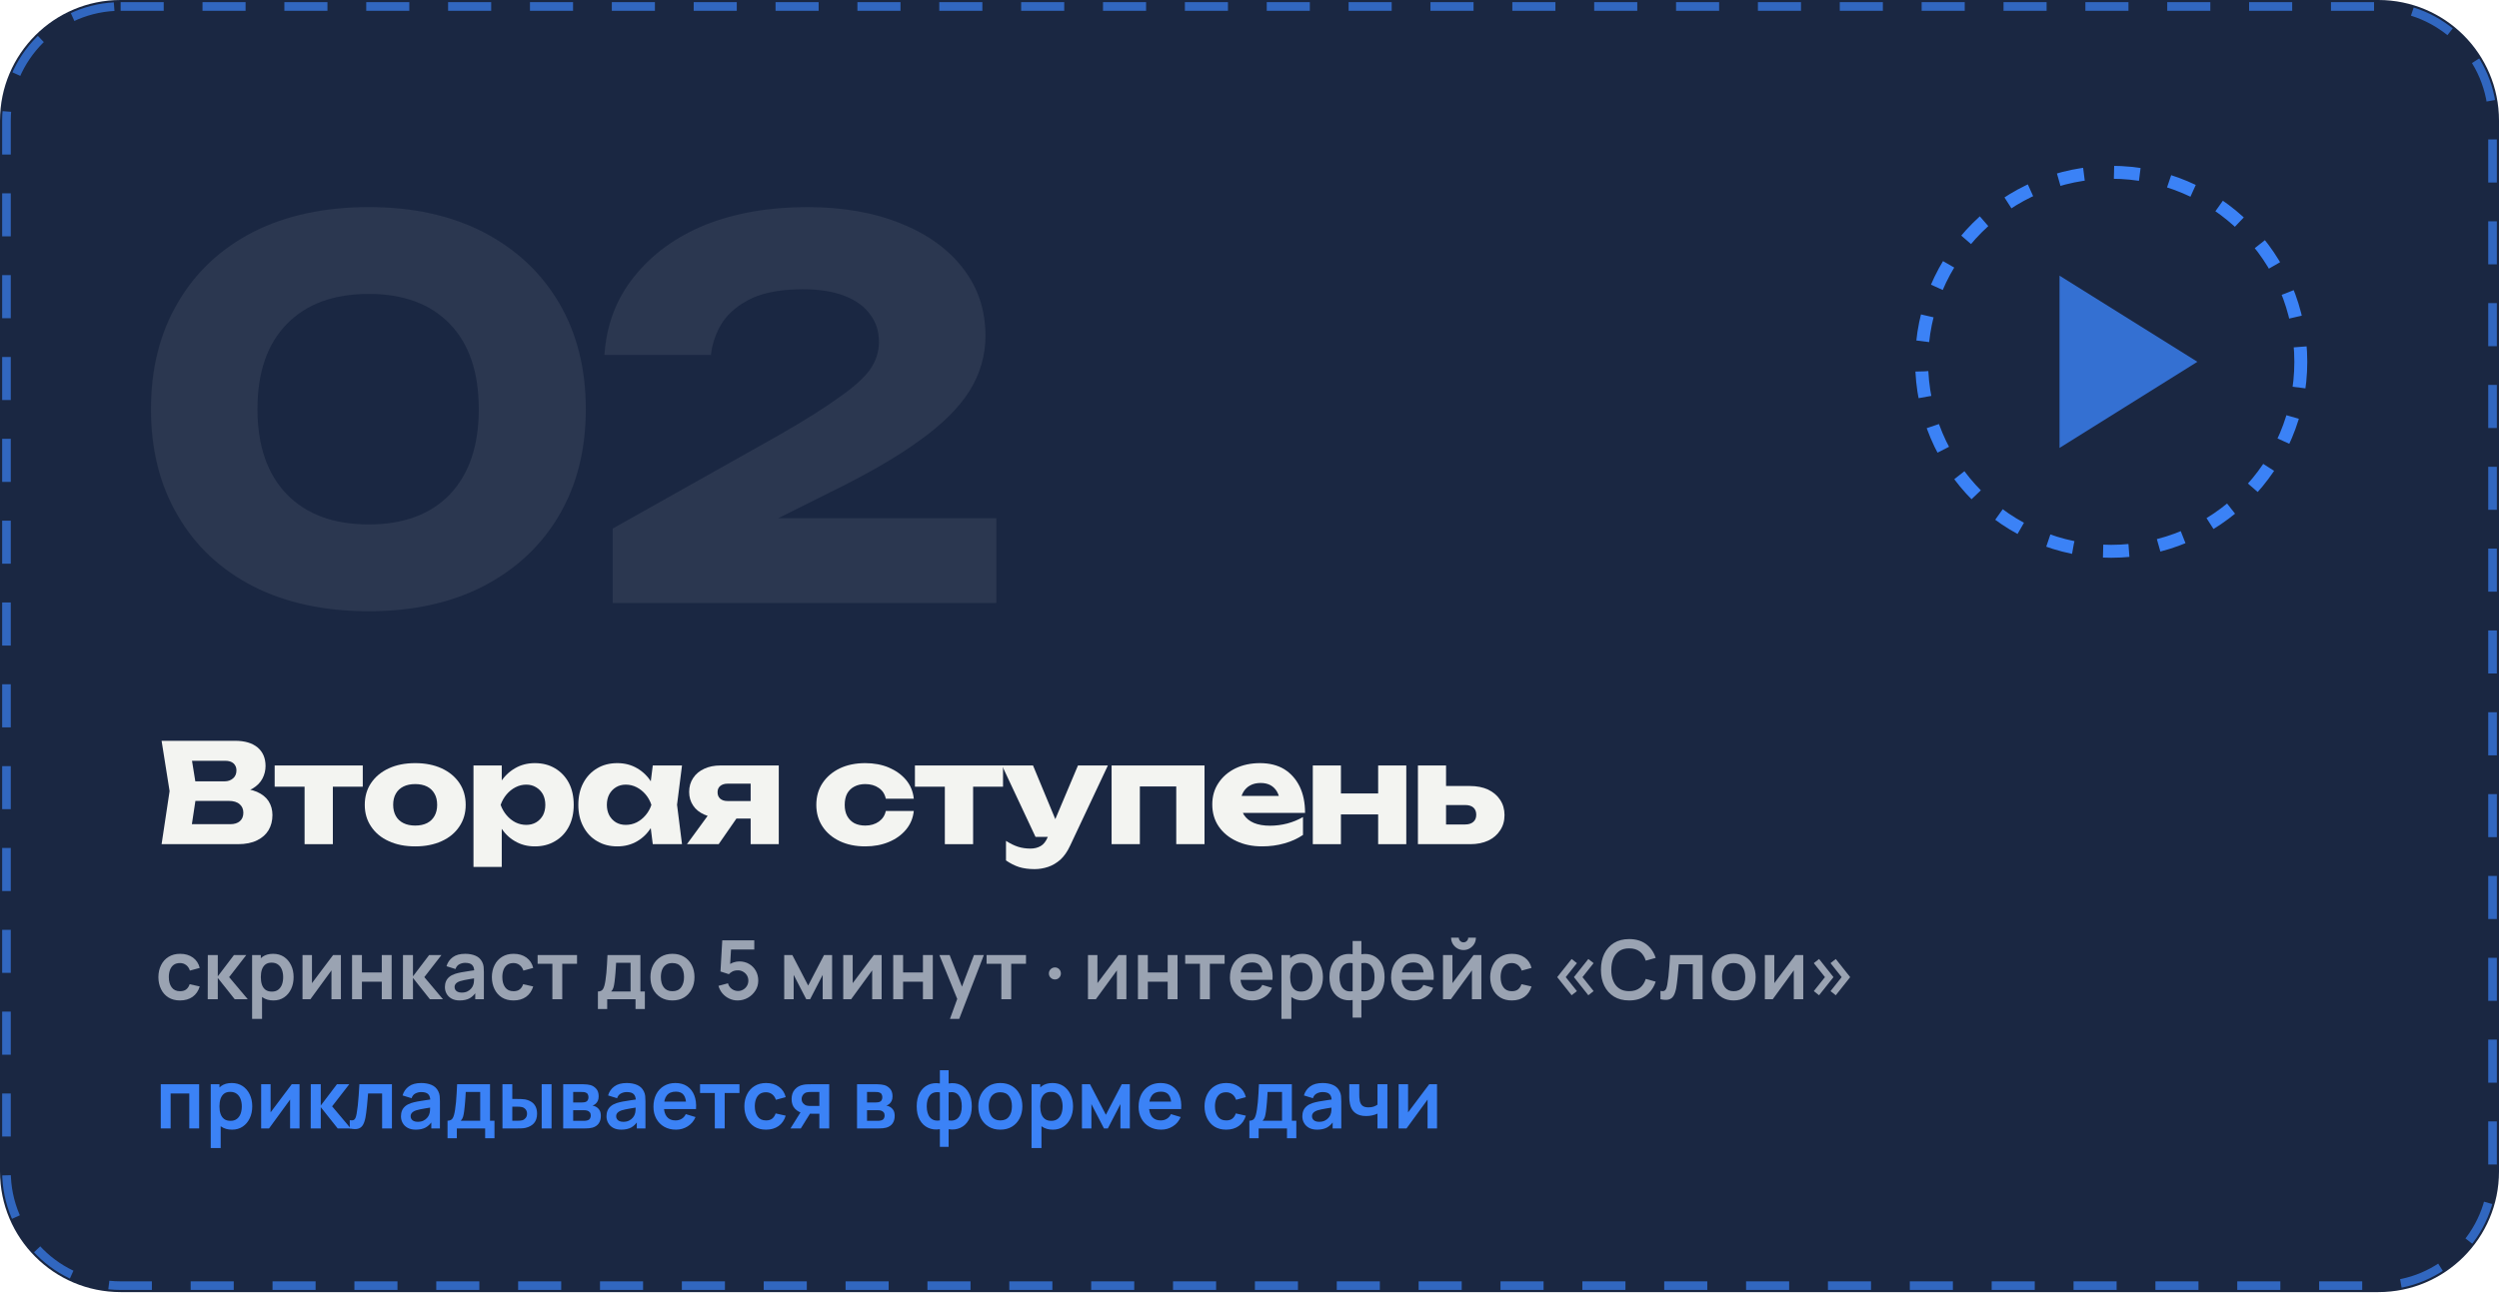
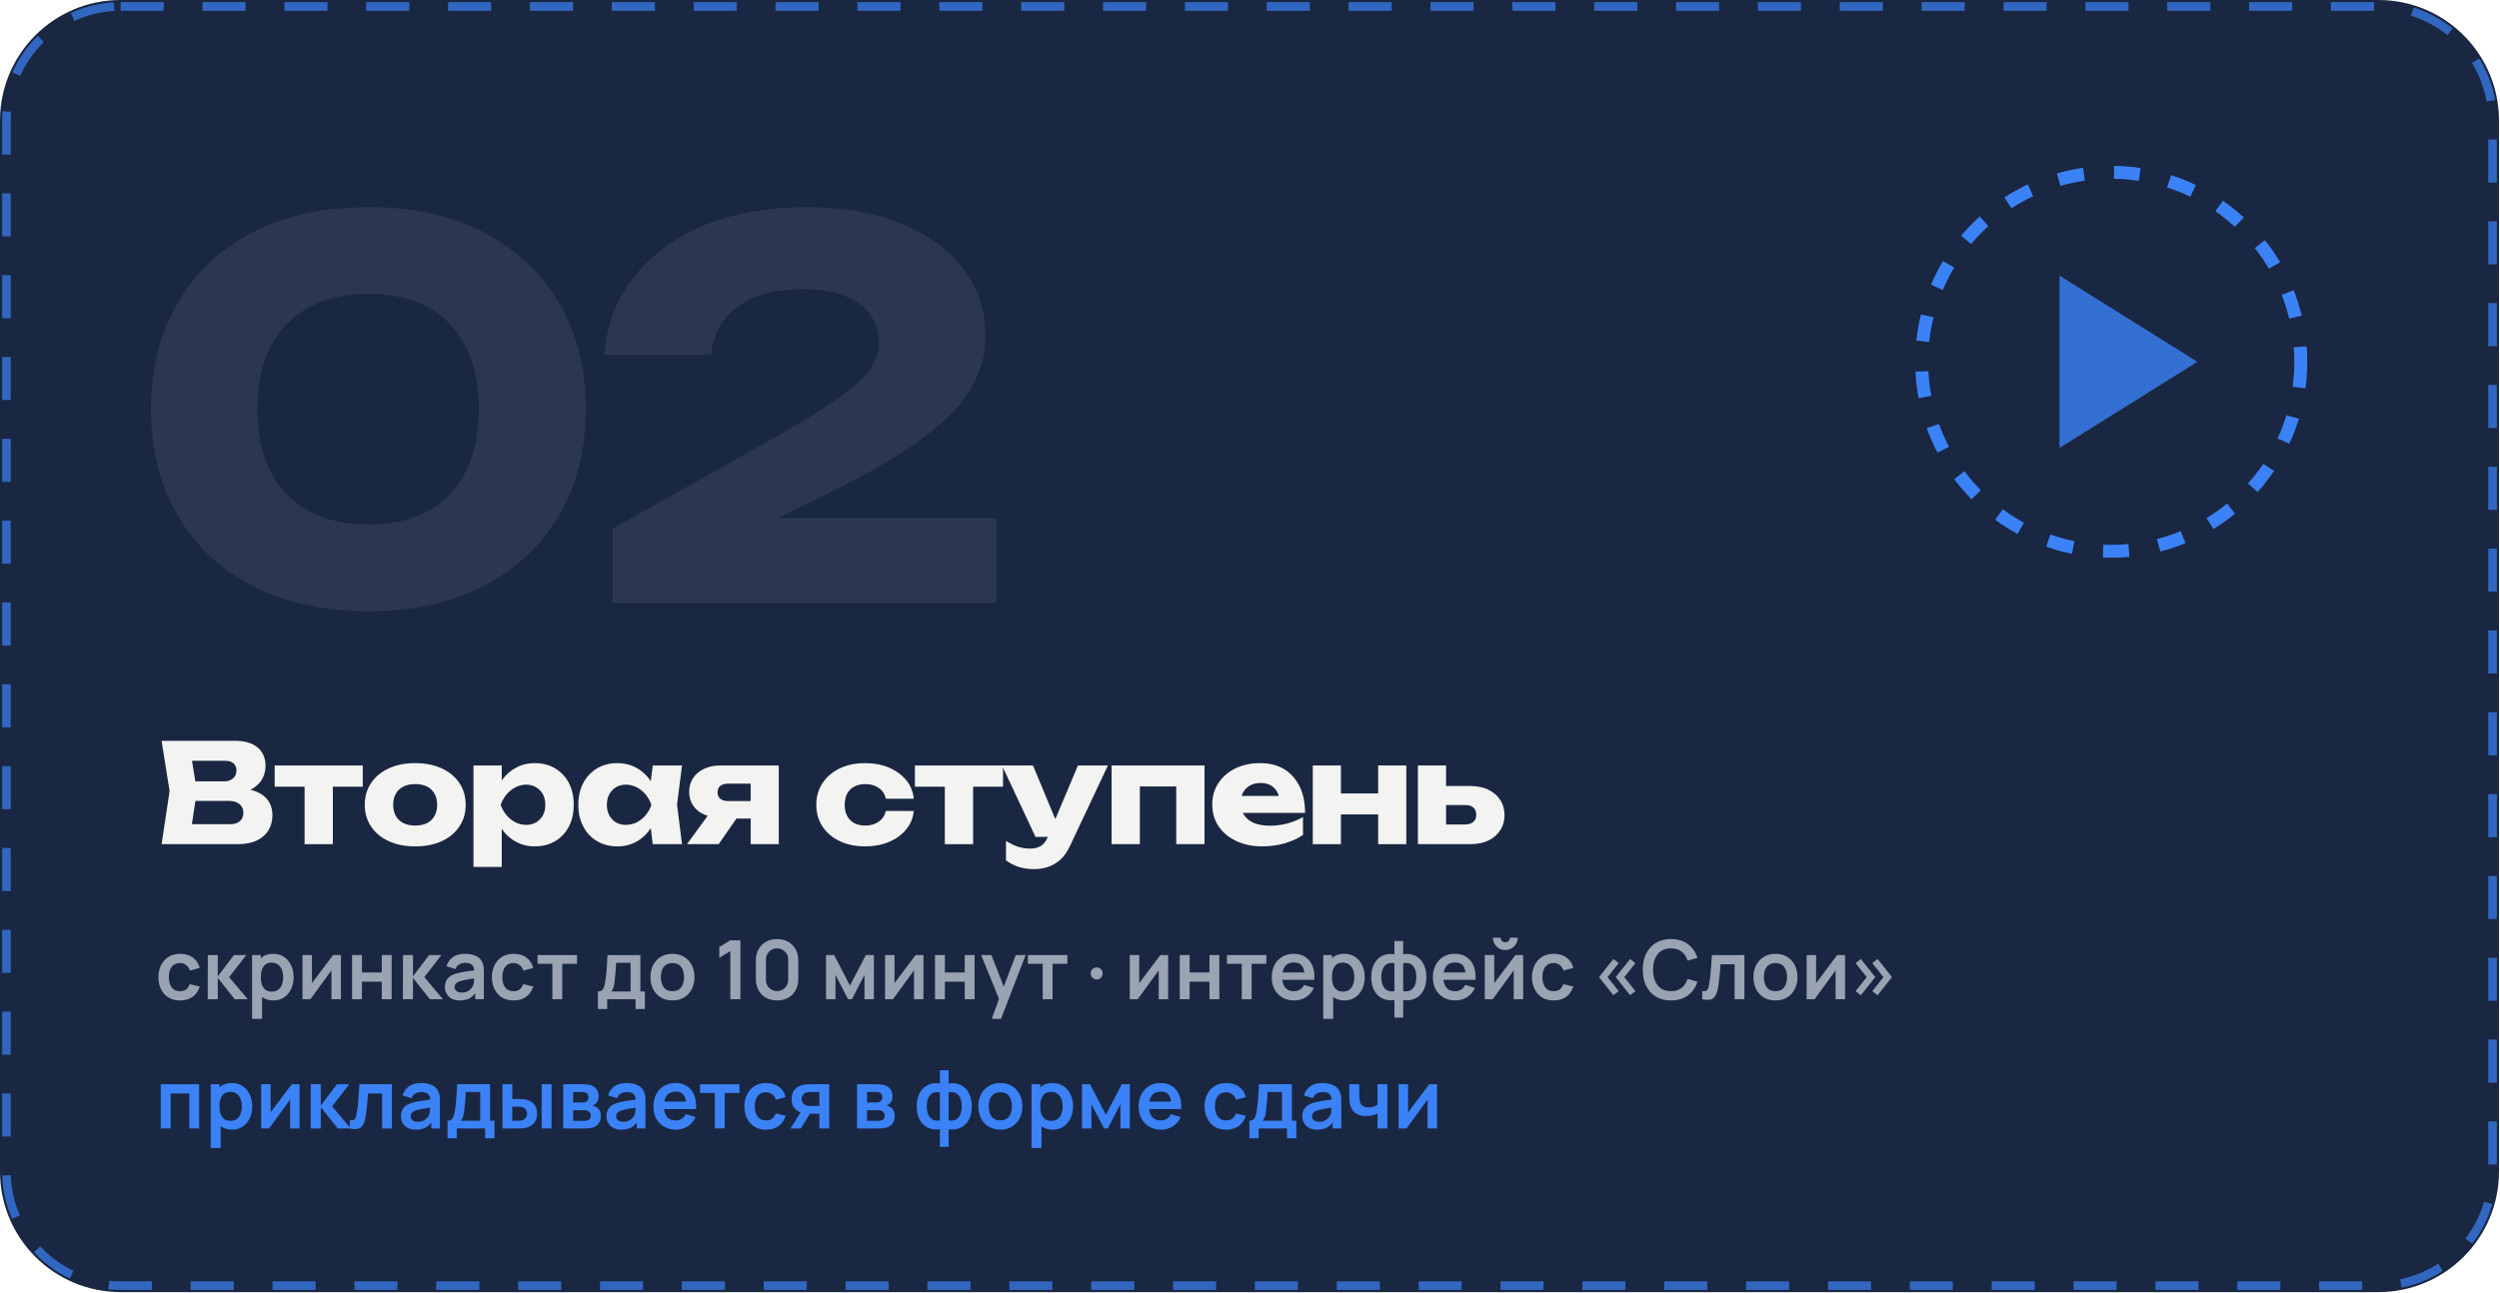
<svg xmlns="http://www.w3.org/2000/svg" width="580" height="300" viewBox="0 0 580 300" role="img" aria-labelledby="t d">
  <defs>
    <linearGradient id="cta" x1="0" y1="0" x2="1" y2="0.35">
      <stop offset="0" stop-color="#1D4ED8" />
      <stop offset=".45" stop-color="#2563EB" />
      <stop offset="1.4" stop-color="#38BDF8" />
    </linearGradient>
    <path id="U-zero" d="M463 -16Q335 -16 240 32Q145 81 94 169Q42 257 42 375Q42 493 94 581Q145 669 240 718Q335 766 463 766Q590 766 684 718Q779 669 831 581Q883 493 883 375Q883 257 831 169Q779 81 684 32Q590 -16 463 -16ZM463 152Q564 152 620 210Q676 269 676 375Q676 482 620 540Q564 598 463 598Q362 598 305 540Q248 482 248 375Q248 269 305 210Q362 152 463 152Z" />
    <path id="U-two" d="M34 480Q40 568 92 632Q144 697 230 732Q317 766 426 766Q530 766 608 734Q685 703 728 647Q771 591 771 517Q771 460 740 410Q709 361 643 314Q577 266 470 214L264 111L256 164H792V0H50V144L372 325Q447 368 488 398Q530 427 548 452Q565 477 565 505Q565 536 548 558Q532 581 499 594Q466 607 418 607Q358 607 320 590Q282 572 263 544Q244 515 240 480Z" />
    <path id="U-uni0412" d="M578 367 595 406Q682 404 738 380Q795 355 823 312Q851 268 851 211Q851 150 823 102Q795 55 740 28Q684 0 601 0H47L105 385L47 750H581Q685 750 743 702Q801 653 801 567Q801 520 779 477Q757 434 708 404Q660 375 578 367ZM252 48 172 145H545Q590 145 615 167Q640 189 640 228Q640 267 613 290Q586 314 533 314H225V456H505Q541 456 566 478Q590 499 590 536Q590 566 569 586Q548 605 509 605H173L252 702L303 385Z" />
    <path id="U-uni0442" d="M231 501H436V0H231ZM14 571H653V417H14Z" />
    <path id="U-uni043E" d="M396 -16Q286 -16 204 22Q122 59 76 128Q30 196 30 285Q30 376 76 444Q122 512 204 550Q286 588 396 588Q505 588 588 550Q670 512 716 444Q762 376 762 285Q762 196 716 128Q670 59 588 22Q505 -16 396 -16ZM396 135Q446 135 482 153Q517 171 536 205Q555 239 555 285Q555 333 536 366Q517 400 482 418Q446 436 396 436Q346 436 310 418Q274 400 255 366Q236 333 236 286Q236 239 255 205Q274 171 310 153Q346 135 396 135Z" />
    <path id="U-uni0440" d="M56 571H261V407L252 383V223L261 176V-165H56ZM196 285Q209 378 250 446Q292 513 356 550Q420 588 501 588Q585 588 648 550Q712 512 748 444Q783 376 783 285Q783 196 748 128Q712 59 648 22Q585 -16 501 -16Q420 -16 356 22Q292 59 251 127Q210 195 196 285ZM577 285Q577 328 560 361Q542 394 510 413Q479 432 439 432Q398 432 361 413Q324 394 296 361Q268 328 253 285Q268 243 296 210Q324 177 361 158Q398 140 439 140Q479 140 510 158Q542 177 560 210Q577 243 577 285Z" />
    <path id="U-uni0430" d="M572 0 546 206 573 285 546 364 572 571H784L748 286L784 0ZM620 285Q606 195 564 127Q523 59 460 22Q396 -16 315 -16Q231 -16 168 22Q104 59 68 128Q32 196 32 285Q32 376 68 444Q104 512 168 550Q231 588 315 588Q396 588 460 550Q523 513 565 446Q607 378 620 285ZM239 285Q239 243 256 210Q274 177 305 158Q336 140 376 140Q418 140 455 158Q492 177 520 210Q548 243 562 285Q548 328 520 361Q492 394 455 413Q418 432 376 432Q336 432 305 413Q274 394 256 361Q239 328 239 285Z" />
    <path id="U-uni044F" d="M541 313V186H268L266 192Q199 192 148 215Q96 238 68 280Q39 323 39 379Q39 437 68 480Q96 523 148 547Q199 571 266 571H689V0H485V521L541 439H318Q284 439 264 422Q245 406 245 377Q245 347 264 330Q284 313 318 313ZM438 267 253 0H23L218 267Z" />
    <path id="U-uni0441" d="M737 241Q729 164 681 106Q633 48 556 16Q480 -16 385 -16Q280 -16 200 22Q120 60 75 128Q30 196 30 285Q30 375 75 443Q120 511 200 550Q280 588 385 588Q480 588 556 556Q633 523 681 466Q729 408 737 330H534Q523 381 483 408Q443 436 385 436Q340 436 306 418Q273 401 254 368Q236 334 236 285Q236 237 254 204Q273 170 306 152Q340 135 385 135Q443 135 484 164Q524 193 534 241Z" />
    <path id="U-uni0443" d="M244 -181Q181 -181 132 -166Q83 -150 37 -118V24Q84 -6 125 -19Q166 -32 215 -32Q256 -32 288 -14Q320 4 340 52L559 571H776L502 -11Q473 -74 432 -112Q390 -149 342 -165Q294 -181 244 -181ZM251 53 8 571H233L448 53Z" />
    <path id="U-uni043F" d="M730 571V0H525V512L619 419H167L261 512V0H56V571Z" />
    <path id="U-uni0435" d="M391 -16Q287 -16 206 22Q124 60 77 128Q30 197 30 288Q30 377 75 444Q120 512 198 550Q277 588 376 588Q479 588 552 544Q624 499 664 418Q703 337 703 227H195V350H588L521 307Q517 351 499 382Q481 412 452 428Q422 444 381 444Q336 444 304 426Q272 408 254 376Q236 345 236 303Q236 249 260 212Q285 174 332 154Q380 134 449 134Q512 134 574 150Q637 167 688 197V67Q629 27 554 6Q478 -16 391 -16Z" />
    <path id="U-uni043D" d="M56 571H260V0H56ZM530 571H734V0H530ZM174 368H607V216H174Z" />
    <path id="U-uni044C" d="M56 0V571H260V50L197 143H399Q437 143 458 162Q479 180 479 214Q479 247 458 266Q437 284 399 284H196V422H433Q509 422 565 396Q621 369 652 322Q684 274 684 211Q684 147 652 100Q621 52 566 26Q510 0 436 0Z" />
    <path id="M-uni0441" d="M609 -30Q442 -30 324 44Q206 119 144 248Q81 377 80 540Q81 706 146 834Q210 963 329 1036Q448 1110 612 1110Q796 1110 924 1018Q1051 925 1090 765L850 700Q822 787 757 836Q692 884 609 884Q515 884 454 840Q393 795 364 717Q335 639 335 540Q335 386 404 291Q473 196 609 196Q705 196 760 240Q816 284 844 367L1090 312Q1040 147 915 58Q790 -30 609 -30Z" />
    <path id="M-uni043A" d="M138 0 140 1080H384V560L779 1080H1080L661 540L1116 0H797L384 520V0Z" />
    <path id="M-uni0440" d="M659 -30Q501 -30 394 45Q287 120 233 250Q179 379 179 540Q179 703 233 832Q287 961 392 1036Q496 1110 650 1110Q803 1110 916 1036Q1028 961 1090 832Q1152 704 1152 540Q1152 378 1091 249Q1030 120 919 45Q808 -30 659 -30ZM138 -480V1080H351V322H381V-480ZM622 186Q716 186 777 233Q838 280 868 360Q897 441 897 540Q897 638 867 718Q837 799 774 846Q711 894 614 894Q522 894 464 850Q406 805 378 726Q351 646 351 540Q351 435 378 355Q406 275 466 230Q525 186 622 186Z" />
    <path id="M-uni0438" d="M1076 1080V0H845V705L331 0H138V1080H369V393L885 1080Z" />
    <path id="M-uni043D" d="M138 0V1080H379V654H864V1080H1105V0H864V428H379V0Z" />
    <path id="M-uni0430" d="M442 -30Q325 -30 244 14Q163 59 122 133Q80 207 80 296Q80 374 106 436Q132 499 186 544Q240 590 326 619Q391 640 478 657Q566 674 668 688Q771 703 883 720L797 671Q798 783 747 836Q696 889 575 889Q502 889 434 855Q366 821 339 738L119 807Q159 944 272 1027Q384 1110 575 1110Q719 1110 828 1063Q938 1016 991 909Q1020 852 1026 792Q1032 733 1032 663V0H821V234L856 196Q783 79 686 24Q588 -30 442 -30ZM490 162Q572 162 630 191Q688 220 722 262Q757 304 769 341Q788 387 790 446Q793 506 793 543L867 521Q758 504 680 491Q602 478 546 466Q490 455 447 441Q405 426 376 406Q347 386 332 360Q316 334 316 299Q316 259 336 228Q356 198 394 180Q433 162 490 162Z" />
    <path id="M-uni0442" d="M411 0V866H50V1080H1013V866H652V0Z" />
    <path id="M-uni0434" d="M60 -240V189Q148 189 185 249Q222 309 244 457Q258 545 267 643Q276 741 282 850Q289 959 294 1080H1098V189H1207V-240H979V0H287V-240ZM383 189H858V891H505Q502 831 498 768Q494 706 489 644Q484 582 478 526Q473 469 466 421Q455 337 439 283Q423 229 383 189Z" />
    <path id="M-uni043E" d="M617 -30Q455 -30 334 43Q213 116 146 244Q80 373 80 540Q80 710 148 838Q216 966 337 1038Q458 1110 617 1110Q780 1110 901 1037Q1022 964 1089 836Q1156 707 1156 540Q1156 372 1088 244Q1021 115 900 42Q779 -30 617 -30ZM617 196Q761 196 831 292Q901 388 901 540Q901 697 830 790Q759 884 617 884Q520 884 458 840Q395 797 365 720Q335 642 335 540Q335 383 406 290Q478 196 617 196Z" />
-     <path id="M-five" d="M567 -30Q457 -30 362 16Q267 61 198 141Q130 221 100 327L332 389Q346 331 384 289Q421 247 472 224Q522 201 576 201Q646 201 704 235Q762 269 796 326Q830 384 830 454Q830 524 796 582Q761 639 703 672Q645 706 576 706Q493 706 438 676Q384 646 355 612L149 678L193 1440H975V1214H322L412 1299L380 769L336 823Q392 874 466 899Q540 924 609 924Q744 924 848 862Q953 801 1012 695Q1072 589 1072 454Q1072 319 1002 210Q932 100 818 35Q703 -30 567 -30Z" />
+     <path id="M-one" d="M390 0V1177L120 1012V1278L390 1440H636V0Z" />
+     <path id="M-zero" d="M658 -30Q505 -30 388 36Q271 101 206 218Q140 335 140 488V952Q140 1105 206 1222Q271 1339 388 1404Q505 1470 658 1470Q811 1470 928 1404Q1044 1339 1110 1222Q1176 1105 1176 952V488Q1176 335 1110 218Q1044 101 928 36Q811 -30 658 -30ZM658 199Q734 199 796 236Q858 272 894 334Q930 395 930 471V970Q930 1047 894 1108Q858 1170 796 1206Q734 1243 658 1243Q582 1243 520 1206Q458 1170 422 1108Q386 1047 386 970V471Q386 395 422 334Q458 272 520 236Q582 199 658 199Z" />
    <path id="M-uni043C" d="M138 0V1080H336L723 334L1111 1080H1308V0H1078V595L771 0H676L369 595V0Z" />
    <path id="M-uni0443" d="M282 -480 490 91 494 -77 23 1080H274L608 224H544L869 1080H1110L508 -480Z" />
    <path id="M-periodcentered" d="M270 483Q207 483 164 525Q120 567 120 630Q120 693 164 735Q207 777 270 777Q328 777 370 735Q413 693 413 630Q413 567 370 525Q328 483 270 483Z" />
    <path id="M-uni0435" d="M631 -30Q467 -30 343 41Q219 112 150 238Q80 364 80 528Q80 705 148 836Q216 966 337 1038Q458 1110 617 1110Q785 1110 902 1032Q1020 953 1077 810Q1134 667 1120 473H881V561Q880 737 819 818Q758 899 627 899Q479 899 407 808Q335 716 335 540Q335 376 407 286Q479 196 617 196Q706 196 770 236Q835 275 870 350L1108 278Q1046 132 916 51Q787 -30 631 -30ZM259 473V655H1002V473Z" />
    <path id="M-uni0444" d="M646 -450V-19Q488 -44 360 15Q231 74 156 207Q80 340 80 540Q80 739 156 873Q231 1007 360 1066Q488 1124 646 1099V1423H860V1099Q1018 1124 1146 1066Q1275 1007 1350 873Q1426 739 1426 540Q1426 340 1350 207Q1275 74 1146 15Q1018 -44 860 -19V-450ZM646 197V881Q565 895 504 876Q444 858 404 812Q365 767 345 698Q325 628 325 540Q325 451 346 382Q366 313 407 267Q448 221 508 202Q568 184 646 197ZM860 197Q938 184 998 202Q1058 220 1098 265Q1139 310 1160 380Q1181 449 1181 540Q1181 631 1161 700Q1141 769 1102 814Q1062 860 1002 878Q941 895 860 881Z" />
    <path id="M-uni0439" d="M639 1202Q556 1202 487 1243Q418 1284 377 1352Q336 1421 336 1505H524Q524 1457 558 1424Q591 1390 639 1390Q687 1390 720 1424Q754 1457 754 1505H942Q942 1421 901 1352Q860 1284 791 1243Q722 1202 639 1202ZM1076 1080V0H845V705L331 0H138V1080H369V393L885 1080Z" />
    <path id="M-guillemotleft" d="M920 97 568 540 920 983 1049 882 777 540 1049 198ZM512 97 160 540 512 983 641 882 368 540 641 198Z" />
    <path id="M-uni0421" d="M749 -30Q533 -30 379 64Q225 159 142 328Q60 497 60 720Q60 943 142 1112Q225 1281 379 1376Q533 1470 749 1470Q998 1470 1164 1346Q1330 1221 1397 1010L1154 943Q1112 1084 1011 1164Q910 1243 749 1243Q604 1243 508 1178Q411 1113 362 996Q314 878 313 720Q313 562 362 444Q410 327 507 262Q604 197 749 197Q910 197 1011 277Q1112 357 1154 497L1397 430Q1330 219 1164 94Q998 -30 749 -30Z" />
    <path id="M-uni043B" d="M40 0V202Q99 191 131 204Q163 218 179 256Q195 294 207 357Q223 446 236 562Q248 678 258 810Q267 942 275 1080H1070V0H830V854H487Q482 789 475 708Q468 628 460 546Q452 464 442 390Q433 317 423 265Q400 148 358 80Q315 12 239 -8Q163 -27 40 0Z" />
    <path id="M-guillemotright" d="M252 97 123 198 396 540 123 882 252 983 604 540ZM660 97 532 198 804 540 532 882 660 983 1012 540Z" />
    <path id="M-uni043F" d="M138 0V1080H1076V0H835V854H379V0Z" />
    <path id="M-uni044B" d="M139 0 138 1080H379V720H500Q545 720 602 718Q658 716 696 709Q787 689 852 645Q916 601 950 530Q984 459 984 359Q984 216 910 130Q836 45 703 14Q664 5 606 2Q548 0 503 0ZM379 189H524Q546 189 573 191Q600 193 624 200Q669 212 704 254Q739 297 739 359Q739 424 704 466Q669 508 618 521Q594 527 570 529Q545 531 524 531H379ZM1097 0V1080H1338V0Z" />
    <path id="M-uni0432" d="M138 0V1080H629Q682 1080 728 1074Q774 1068 807 1059Q885 1036 945 970Q1005 903 1005 786Q1005 717 983 672Q961 628 925 598Q908 584 890 574Q872 564 854 558Q893 552 928 535Q983 508 1020 455Q1058 402 1058 306Q1058 197 1006 122Q953 48 852 19Q815 9 767 4Q719 0 669 0ZM382 186H652Q673 186 698 190Q723 194 743 201Q779 214 796 247Q812 280 812 316Q812 365 788 394Q763 424 729 434Q709 442 686 444Q662 445 647 445H382ZM382 634H582Q613 634 642 638Q672 641 692 650Q725 663 740 694Q756 725 756 763Q756 803 738 836Q721 868 683 879Q658 889 622 890Q587 891 577 891H382Z" />
    <path id="M-uni044F" d="M786 0V360H593Q556 360 500 362Q445 364 397 372Q272 395 190 482Q108 568 108 717Q108 863 186 952Q264 1041 389 1066Q441 1077 496 1078Q552 1080 589 1080H1027V0ZM80 0 338 413H589L333 0ZM568 549H786V891H568Q549 891 522 889Q495 887 468 880Q439 871 413 849Q387 827 370 794Q353 761 353 719Q353 656 390 614Q426 573 475 559Q499 553 524 551Q550 549 568 549Z" />
    <path id="M-uni0447" d="M769 0V363Q713 335 642 319Q570 303 492 303Q325 303 226 378Q126 453 97 596Q88 637 84 682Q81 726 80 762Q80 799 80 818V1080H324V818Q324 796 326 754Q328 711 337 669Q356 589 406 552Q456 515 549 515Q621 515 676 534Q731 553 769 582V1080H1011V0Z" />
  </defs>
  <rect width="580" height="300" rx="28" fill="#1A2742" />
  <rect x="1.5" y="1.5" width="577" height="297" rx="26.5" fill="none" stroke="#3B82F6" stroke-width="2" stroke-dasharray="10 9" stroke-opacity=".7" />
  <g fill="#F3F4F1" fill-opacity="0.08">
    <use href="#U-zero" transform="matrix(0.12 0 0 -0.12 30.0 140.0)" />
    <use href="#U-two" transform="matrix(0.12 0 0 -0.12 136.2 140.0)" />
  </g>
  <circle cx="490" cy="84" r="44" fill="none" stroke="#3B82F6" stroke-width="3" stroke-dasharray="6 7" />
  <path d="M478 64 L510 84 L478 104 Z" fill="#3B82F6" fill-opacity=".8" />
  <g fill="#F3F4F1">
    <use href="#U-uni0412" transform="matrix(0.032 0 0 -0.032 36.0 196.0)" />
    <use href="#U-uni0442" transform="matrix(0.032 0 0 -0.032 63.3 196.0)" />
    <use href="#U-uni043E" transform="matrix(0.032 0 0 -0.032 83.7 196.0)" />
    <use href="#U-uni0440" transform="matrix(0.032 0 0 -0.032 108.1 196.0)" />
    <use href="#U-uni0430" transform="matrix(0.032 0 0 -0.032 133.2 196.0)" />
    <use href="#U-uni044F" transform="matrix(0.032 0 0 -0.032 158.7 196.0)" />
    <use href="#U-uni0441" transform="matrix(0.032 0 0 -0.032 188.5 196.0)" />
    <use href="#U-uni0442" transform="matrix(0.032 0 0 -0.032 211.9 196.0)" />
    <use href="#U-uni0443" transform="matrix(0.032 0 0 -0.032 232.3 196.0)" />
    <use href="#U-uni043F" transform="matrix(0.032 0 0 -0.032 256.2 196.0)" />
    <use href="#U-uni0435" transform="matrix(0.032 0 0 -0.032 280.4 196.0)" />
    <use href="#U-uni043D" transform="matrix(0.032 0 0 -0.032 302.9 196.0)" />
    <use href="#U-uni044C" transform="matrix(0.032 0 0 -0.032 327.3 196.0)" />
  </g>
  <g fill="#9AA3B2">
    <use href="#M-uni0441" transform="matrix(0.0095 0 0 -0.0095 36.0 232.0)" />
    <use href="#M-uni043A" transform="matrix(0.0095 0 0 -0.0095 46.9 232.0)" />
    <use href="#M-uni0440" transform="matrix(0.0095 0 0 -0.0095 57.2 232.0)" />
    <use href="#M-uni0438" transform="matrix(0.0095 0 0 -0.0095 68.9 232.0)" />
    <use href="#M-uni043D" transform="matrix(0.0095 0 0 -0.0095 80.4 232.0)" />
    <use href="#M-uni043A" transform="matrix(0.0095 0 0 -0.0095 92.2 232.0)" />
    <use href="#M-uni0430" transform="matrix(0.0095 0 0 -0.0095 102.5 232.0)" />
    <use href="#M-uni0441" transform="matrix(0.0095 0 0 -0.0095 113.4 232.0)" />
    <use href="#M-uni0442" transform="matrix(0.0095 0 0 -0.0095 124.3 232.0)" />
    <use href="#M-uni0434" transform="matrix(0.0095 0 0 -0.0095 138.2 232.0)" />
    <use href="#M-uni043E" transform="matrix(0.0095 0 0 -0.0095 150.2 232.0)" />
-     <use href="#M-five" transform="matrix(0.0095 0 0 -0.0095 165.8 232.0)" />
-     <use href="#M-uni043C" transform="matrix(0.0095 0 0 -0.0095 180.7 232.0)" />
-     <use href="#M-uni0438" transform="matrix(0.0095 0 0 -0.0095 194.4 232.0)" />
-     <use href="#M-uni043D" transform="matrix(0.0095 0 0 -0.0095 206.0 232.0)" />
-     <use href="#M-uni0443" transform="matrix(0.0095 0 0 -0.0095 217.8 232.0)" />
-     <use href="#M-uni0442" transform="matrix(0.0095 0 0 -0.0095 228.5 232.0)" />
-     <use href="#M-periodcentered" transform="matrix(0.0095 0 0 -0.0095 242.3 232.0)" />
-     <use href="#M-uni0438" transform="matrix(0.0095 0 0 -0.0095 251.2 232.0)" />
-     <use href="#M-uni043D" transform="matrix(0.0095 0 0 -0.0095 262.8 232.0)" />
-     <use href="#M-uni0442" transform="matrix(0.0095 0 0 -0.0095 274.6 232.0)" />
-     <use href="#M-uni0435" transform="matrix(0.0095 0 0 -0.0095 284.7 232.0)" />
-     <use href="#M-uni0440" transform="matrix(0.0095 0 0 -0.0095 296.1 232.0)" />
-     <use href="#M-uni0444" transform="matrix(0.0095 0 0 -0.0095 307.8 232.0)" />
-     <use href="#M-uni0435" transform="matrix(0.0095 0 0 -0.0095 322.1 232.0)" />
-     <use href="#M-uni0439" transform="matrix(0.0095 0 0 -0.0095 333.6 232.0)" />
-     <use href="#M-uni0441" transform="matrix(0.0095 0 0 -0.0095 345.1 232.0)" />
-     <use href="#M-guillemotleft" transform="matrix(0.0095 0 0 -0.0095 359.9 232.0)" />
-     <use href="#M-uni0421" transform="matrix(0.0095 0 0 -0.0095 371.0 232.0)" />
-     <use href="#M-uni043B" transform="matrix(0.0095 0 0 -0.0095 385.0 232.0)" />
-     <use href="#M-uni043E" transform="matrix(0.0095 0 0 -0.0095 396.5 232.0)" />
-     <use href="#M-uni0438" transform="matrix(0.0095 0 0 -0.0095 408.3 232.0)" />
-     <use href="#M-guillemotright" transform="matrix(0.0095 0 0 -0.0095 419.8 232.0)" />
+     <use href="#M-one" transform="matrix(0.0095 0 0 -0.0095 165.8 232.0)" />
+     <use href="#M-zero" transform="matrix(0.0095 0 0 -0.0095 174.1 232.0)" />
+     <use href="#M-uni043C" transform="matrix(0.0095 0 0 -0.0095 190.4 232.0)" />
+     <use href="#M-uni0438" transform="matrix(0.0095 0 0 -0.0095 204.1 232.0)" />
+     <use href="#M-uni043D" transform="matrix(0.0095 0 0 -0.0095 215.7 232.0)" />
+     <use href="#M-uni0443" transform="matrix(0.0095 0 0 -0.0095 227.5 232.0)" />
+     <use href="#M-uni0442" transform="matrix(0.0095 0 0 -0.0095 238.1 232.0)" />
+     <use href="#M-periodcentered" transform="matrix(0.0095 0 0 -0.0095 252.0 232.0)" />
+     <use href="#M-uni0438" transform="matrix(0.0095 0 0 -0.0095 260.9 232.0)" />
+     <use href="#M-uni043D" transform="matrix(0.0095 0 0 -0.0095 272.5 232.0)" />
+     <use href="#M-uni0442" transform="matrix(0.0095 0 0 -0.0095 284.3 232.0)" />
+     <use href="#M-uni0435" transform="matrix(0.0095 0 0 -0.0095 294.4 232.0)" />
+     <use href="#M-uni0440" transform="matrix(0.0095 0 0 -0.0095 305.8 232.0)" />
+     <use href="#M-uni0444" transform="matrix(0.0095 0 0 -0.0095 317.5 232.0)" />
+     <use href="#M-uni0435" transform="matrix(0.0095 0 0 -0.0095 331.8 232.0)" />
+     <use href="#M-uni0439" transform="matrix(0.0095 0 0 -0.0095 343.3 232.0)" />
+     <use href="#M-uni0441" transform="matrix(0.0095 0 0 -0.0095 354.8 232.0)" />
+     <use href="#M-guillemotleft" transform="matrix(0.0095 0 0 -0.0095 369.6 232.0)" />
+     <use href="#M-uni0421" transform="matrix(0.0095 0 0 -0.0095 380.7 232.0)" />
+     <use href="#M-uni043B" transform="matrix(0.0095 0 0 -0.0095 394.7 232.0)" />
+     <use href="#M-uni043E" transform="matrix(0.0095 0 0 -0.0095 406.2 232.0)" />
+     <use href="#M-uni0438" transform="matrix(0.0095 0 0 -0.0095 418.0 232.0)" />
+     <use href="#M-guillemotright" transform="matrix(0.0095 0 0 -0.0095 429.5 232.0)" />
  </g>
  <g fill="#3B82F6">
    <use href="#M-uni043F" transform="matrix(0.0095 0 0 -0.0095 36.0 262.0)" />
    <use href="#M-uni0440" transform="matrix(0.0095 0 0 -0.0095 47.6 262.0)" />
    <use href="#M-uni0438" transform="matrix(0.0095 0 0 -0.0095 59.3 262.0)" />
    <use href="#M-uni043A" transform="matrix(0.0095 0 0 -0.0095 70.8 262.0)" />
    <use href="#M-uni043B" transform="matrix(0.0095 0 0 -0.0095 80.8 262.0)" />
    <use href="#M-uni0430" transform="matrix(0.0095 0 0 -0.0095 92.3 262.0)" />
    <use href="#M-uni0434" transform="matrix(0.0095 0 0 -0.0095 103.3 262.0)" />
    <use href="#M-uni044B" transform="matrix(0.0095 0 0 -0.0095 115.3 262.0)" />
    <use href="#M-uni0432" transform="matrix(0.0095 0 0 -0.0095 129.4 262.0)" />
    <use href="#M-uni0430" transform="matrix(0.0095 0 0 -0.0095 140.0 262.0)" />
    <use href="#M-uni0435" transform="matrix(0.0095 0 0 -0.0095 150.9 262.0)" />
    <use href="#M-uni0442" transform="matrix(0.0095 0 0 -0.0095 162.0 262.0)" />
    <use href="#M-uni0441" transform="matrix(0.0095 0 0 -0.0095 172.0 262.0)" />
    <use href="#M-uni044F" transform="matrix(0.0095 0 0 -0.0095 182.7 262.0)" />
    <use href="#M-uni0432" transform="matrix(0.0095 0 0 -0.0095 197.6 262.0)" />
    <use href="#M-uni0444" transform="matrix(0.0095 0 0 -0.0095 212.0 262.0)" />
    <use href="#M-uni043E" transform="matrix(0.0095 0 0 -0.0095 226.3 262.0)" />
    <use href="#M-uni0440" transform="matrix(0.0095 0 0 -0.0095 238.1 262.0)" />
    <use href="#M-uni043C" transform="matrix(0.0095 0 0 -0.0095 249.8 262.0)" />
    <use href="#M-uni0435" transform="matrix(0.0095 0 0 -0.0095 263.5 262.0)" />
    <use href="#M-uni0441" transform="matrix(0.0095 0 0 -0.0095 278.8 262.0)" />
    <use href="#M-uni0434" transform="matrix(0.0095 0 0 -0.0095 289.4 262.0)" />
    <use href="#M-uni0430" transform="matrix(0.0095 0 0 -0.0095 301.5 262.0)" />
    <use href="#M-uni0447" transform="matrix(0.0095 0 0 -0.0095 312.4 262.0)" />
    <use href="#M-uni0438" transform="matrix(0.0095 0 0 -0.0095 323.3 262.0)" />
  </g>
</svg>
